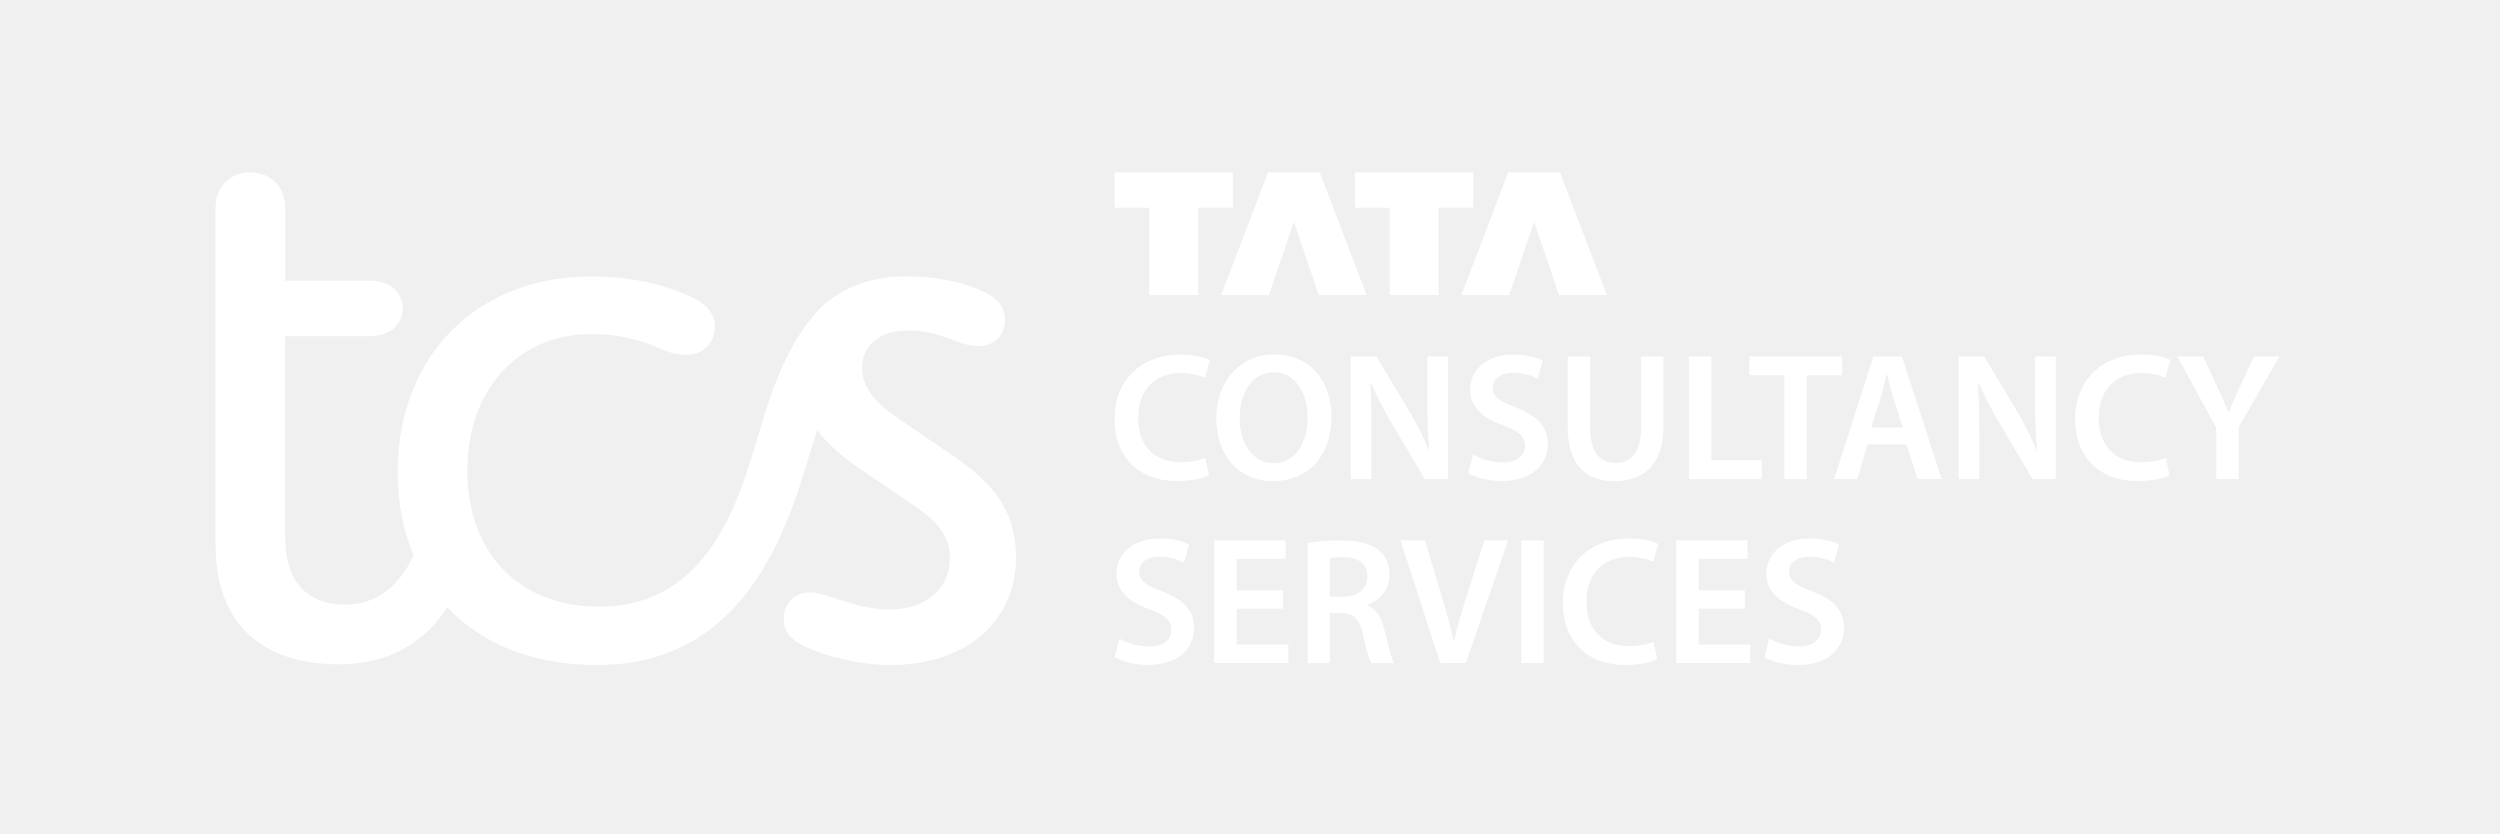
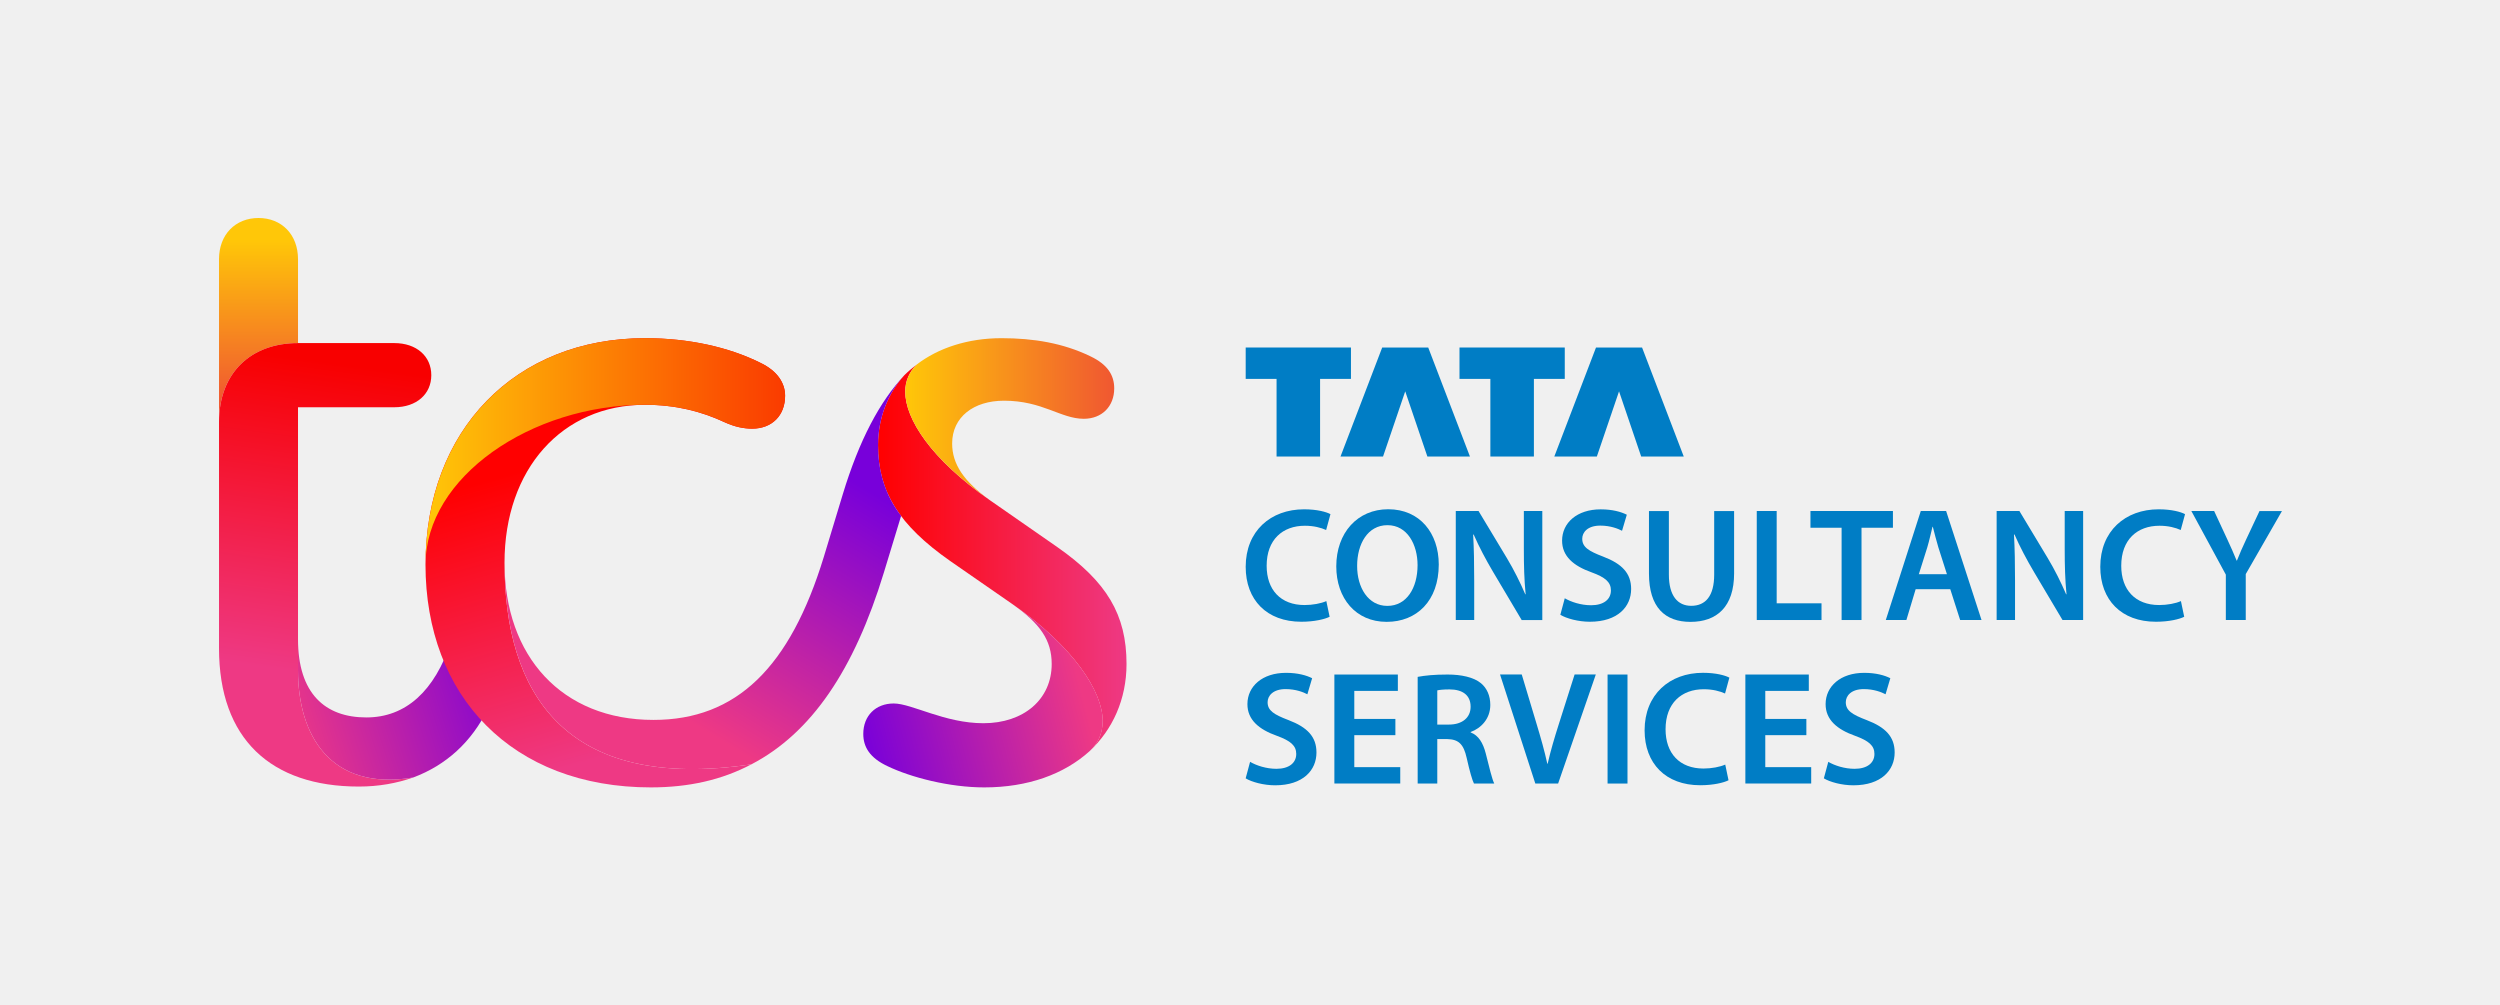
- <svg xmlns="http://www.w3.org/2000/svg" width="174" height="58" viewBox="0 0 174 58" fill="none">
-   <path d="M66.468 31.819L62.327 28.994C60.71 27.854 60.004 26.813 60.004 25.575C60.004 23.989 61.318 23 63.186 23C65.561 23 66.672 24.089 68.085 24.089C69.196 24.089 69.953 23.346 69.953 22.256C69.953 21.464 69.549 20.819 68.488 20.324C66.821 19.532 65.003 19.235 63.033 19.235C60.961 19.235 59.143 19.829 57.831 20.821C57.578 21.018 57.327 21.218 57.073 21.464C55.558 23.05 54.296 25.378 53.285 28.648L52.123 32.413C50.051 39.053 46.769 42.224 41.667 42.224C36.06 42.224 32.526 38.408 32.526 32.761C32.526 27.113 36.06 23.248 41.163 23.248C41.385 23.248 41.601 23.254 41.815 23.266C41.839 23.268 41.866 23.268 41.891 23.27C42.082 23.281 42.271 23.297 42.456 23.317C42.487 23.321 42.518 23.323 42.549 23.328C42.734 23.348 42.915 23.374 43.093 23.403C43.12 23.407 43.147 23.411 43.174 23.415C43.363 23.448 43.548 23.482 43.73 23.523C43.745 23.527 43.76 23.529 43.772 23.531C44.569 23.71 45.31 23.969 46.014 24.291C46.67 24.588 47.226 24.688 47.73 24.688C48.943 24.688 49.75 23.896 49.75 22.706C49.75 21.963 49.295 21.22 48.235 20.725C46.315 19.785 43.84 19.239 41.163 19.239C33.181 19.239 27.677 24.787 27.677 32.863C27.677 34.989 28.063 36.94 28.785 38.658C27.737 40.894 26.134 42.079 24.04 42.079C21.514 42.079 19.847 40.641 19.847 37.371V23.399H25.756C27.12 23.399 28.029 22.607 28.029 21.466C28.029 20.326 27.12 19.534 25.756 19.534H19.849V14.478C19.849 12.992 18.838 12 17.424 12C16.011 12 15 12.992 15 14.478V24.288V37.913C15 43.364 18.182 46.237 23.585 46.237C24.797 46.237 25.908 46.039 26.919 45.691C28.69 45.04 30.111 43.893 31.116 42.252C33.516 44.795 37.078 46.286 41.516 46.286C43.838 46.286 45.86 45.84 47.678 44.899C51.365 43.016 53.993 39.202 55.811 33.356L56.872 29.937C57.58 30.863 58.57 31.749 59.903 32.661L63.691 35.237C65.407 36.426 66.115 37.418 66.115 38.854C66.115 40.983 64.399 42.421 61.922 42.421C59.548 42.421 57.528 41.232 56.417 41.232C55.307 41.232 54.549 41.975 54.549 43.064C54.549 43.856 54.954 44.502 56.015 44.997C57.48 45.691 59.853 46.286 61.974 46.286C64.652 46.286 66.873 45.494 68.44 44.105C69.854 42.816 70.713 40.983 70.713 38.854C70.711 35.883 69.499 33.9 66.468 31.819Z" fill="white" />
-   <path d="M79.989 20.538H83.394V14.457H85.809V12H77.574V14.457H79.989V20.538Z" fill="white" />
-   <path d="M88.32 20.538L90.055 15.432L91.788 20.538H95.118L91.854 12H88.254L84.992 20.538H88.32Z" fill="white" />
-   <path d="M96.716 20.538H100.12V14.457H102.535V12H94.301V14.457H96.716V20.538Z" fill="white" />
-   <path d="M105.039 20.538L106.774 15.432L108.507 20.538H111.837L108.575 12H104.973L101.711 20.538H105.039Z" fill="white" />
-   <path d="M137.713 26.645C138.134 27.612 138.689 28.658 139.242 29.59L141.469 33.345H143.083V24.808H141.641V27.787C141.641 29.092 141.67 30.191 141.782 31.325L141.752 31.333C141.358 30.406 140.864 29.413 140.3 28.473L138.097 24.808H136.316V33.345H137.755V30.292C137.755 28.891 137.734 27.763 137.673 26.653L137.713 26.645Z" fill="white" />
-   <path d="M129.988 30.933H132.697L133.469 33.345H135.141L132.372 24.808H130.39L127.652 33.345H129.263L129.988 30.933ZM130.901 27.646C131.052 27.138 131.181 26.547 131.305 26.047H131.332C131.462 26.542 131.602 27.125 131.763 27.652L132.435 29.757H130.237L130.901 27.646Z" fill="white" />
-   <path d="M104.591 32.187C103.797 32.187 103.033 31.933 102.53 31.642L102.184 32.934C102.649 33.22 103.586 33.479 104.488 33.479C106.688 33.479 107.723 32.288 107.723 30.913C107.723 29.687 107.011 28.94 105.53 28.376C104.392 27.942 103.898 27.632 103.898 26.978C103.898 26.475 104.318 25.951 105.308 25.951C106.109 25.951 106.704 26.194 107.011 26.356L107.384 25.098C106.94 24.873 106.263 24.677 105.339 24.677C103.49 24.677 102.321 25.731 102.321 27.129C102.321 28.352 103.22 29.11 104.63 29.61C105.707 30.002 106.141 30.384 106.141 31.027C106.141 31.721 105.583 32.187 104.591 32.187Z" fill="white" />
-   <path d="M82.206 25.963C82.902 25.963 83.471 26.116 83.867 26.297L84.206 25.055C83.888 24.882 83.166 24.676 82.14 24.676C79.534 24.676 77.574 26.371 77.574 29.178C77.574 31.776 79.222 33.481 81.928 33.481C82.96 33.481 83.772 33.277 84.14 33.092L83.883 31.863C83.473 32.048 82.814 32.173 82.182 32.173C80.307 32.173 79.214 30.981 79.214 29.098C79.214 27.049 80.466 25.963 82.206 25.963Z" fill="white" />
-   <path d="M125.752 33.345V26.119H128.21V24.808H121.758V26.119H124.194V33.345H125.752Z" fill="white" />
-   <path d="M156.888 24.808L155.861 26.995C155.57 27.615 155.335 28.144 155.123 28.69H155.097C154.864 28.113 154.642 27.625 154.353 26.998L153.338 24.808H151.555L154.253 29.791V33.345H155.811V29.749L158.644 24.81H156.888V24.808Z" fill="white" />
-   <path d="M88.713 24.669C86.306 24.669 84.652 26.52 84.652 29.142C84.652 31.642 86.176 33.487 88.588 33.487H88.602C90.938 33.487 92.67 31.851 92.67 28.991C92.665 26.549 91.199 24.669 88.713 24.669ZM88.652 32.237H88.639C87.15 32.237 86.279 30.802 86.284 29.105C86.282 27.402 87.102 25.916 88.657 25.916C90.213 25.916 91.012 27.439 91.012 29.049C91.009 30.834 90.157 32.237 88.652 32.237Z" fill="white" />
-   <path d="M149.062 25.963C149.757 25.963 150.326 26.116 150.723 26.297L151.061 25.055C150.744 24.882 150.022 24.676 148.995 24.676C146.39 24.676 144.43 26.371 144.43 29.178C144.43 31.776 146.078 33.481 148.784 33.481C149.815 33.481 150.628 33.28 150.995 33.092L150.739 31.863C150.329 32.048 149.67 32.173 149.038 32.173C147.162 32.173 146.07 30.981 146.07 29.098C146.07 27.049 147.321 25.963 149.062 25.963Z" fill="white" />
-   <path d="M119.107 24.808H117.549V33.345H122.615V32.037H119.107V24.808Z" fill="white" />
-   <path d="M115.776 29.684V24.809H114.218V29.787C114.218 31.461 113.543 32.231 112.422 32.231C111.366 32.231 110.673 31.456 110.673 29.787V24.809H109.115V29.695C109.115 32.38 110.398 33.489 112.364 33.489C114.424 33.487 115.776 32.313 115.776 29.684Z" fill="white" />
-   <path d="M100.78 24.808H99.339V27.787C99.339 29.092 99.368 30.191 99.479 31.325L99.45 31.333C99.056 30.406 98.561 29.413 97.998 28.473L95.794 24.808H94.014V33.345H95.455V30.292C95.455 28.891 95.434 27.763 95.373 26.656L95.413 26.648C95.834 27.615 96.389 28.661 96.942 29.593L99.169 33.348H100.783V24.808H100.78Z" fill="white" />
-   <path d="M107.441 37.612H105.883V46.15H107.441V37.612Z" fill="white" />
-   <path d="M95.167 42.146V42.112C95.963 41.828 96.704 41.087 96.704 39.996C96.704 39.27 96.439 38.682 95.976 38.296C95.405 37.819 94.421 37.612 93.365 37.612C92.31 37.612 91.611 37.687 91.022 37.795V46.15H92.556V42.668H93.334C94.212 42.689 94.614 43.046 94.857 44.151C95.093 45.205 95.296 45.904 95.426 46.15H97.013C96.844 45.819 96.614 44.847 96.346 43.788C96.135 42.964 95.78 42.379 95.167 42.146ZM93.471 41.532H92.556V38.854C92.712 38.815 93.027 38.778 93.516 38.778C94.516 38.78 95.164 39.212 95.164 40.136C95.164 40.978 94.519 41.532 93.471 41.532Z" fill="white" />
-   <path d="M102.069 41.515C101.738 42.551 101.429 43.594 101.201 44.6H101.175C100.952 43.568 100.661 42.569 100.339 41.492L99.175 37.609H97.477L100.236 46.147H102.021L104.968 37.609H103.309L102.069 41.515Z" fill="white" />
-   <path d="M118.222 42.361H121.436V41.089H118.222V38.894H121.627V37.612H116.664V46.147H121.814V44.866H118.222V42.361Z" fill="white" />
-   <path d="M113.409 38.764C114.105 38.764 114.674 38.917 115.07 39.097L115.409 37.855C115.092 37.683 114.37 37.477 113.343 37.477C110.738 37.477 108.777 39.171 108.777 41.978C108.777 44.576 110.425 46.282 113.132 46.282C114.163 46.282 114.975 46.081 115.343 45.892L115.086 44.664C114.674 44.849 114.018 44.974 113.385 44.974C111.51 44.974 110.417 43.782 110.417 41.899C110.417 39.849 111.669 38.764 113.409 38.764Z" fill="white" />
-   <path d="M80.919 41.176C79.779 40.742 79.287 40.432 79.287 39.778C79.287 39.275 79.708 38.75 80.694 38.75C81.496 38.75 82.091 38.994 82.398 39.156L82.771 37.898C82.326 37.673 81.649 37.477 80.726 37.477C78.877 37.477 77.708 38.531 77.708 39.929C77.708 41.152 78.607 41.91 80.017 42.41C81.094 42.802 81.528 43.183 81.528 43.827C81.528 44.526 80.972 44.992 79.978 44.992C79.184 44.992 78.419 44.738 77.917 44.447L77.57 45.739C78.036 46.025 78.972 46.284 79.874 46.284C82.075 46.284 83.109 45.093 83.109 43.718C83.112 42.487 82.401 41.74 80.919 41.176Z" fill="white" />
-   <path d="M86.072 42.361H89.286V41.089H86.072V38.894H89.479V37.612H84.514V46.147H89.667V44.866H86.072V42.361Z" fill="white" />
-   <path d="M126.148 41.176C125.01 40.742 124.516 40.432 124.516 39.778C124.516 39.275 124.936 38.75 125.923 38.75C126.724 38.75 127.32 38.994 127.626 39.156L127.999 37.898C127.555 37.673 126.878 37.477 125.955 37.477C124.106 37.477 122.936 38.531 122.936 39.929C122.936 41.152 123.836 41.91 125.246 42.41C126.322 42.802 126.756 43.183 126.756 43.827C126.756 44.526 126.201 44.992 125.206 44.992C124.412 44.992 123.648 44.738 123.145 44.447L122.799 45.739C123.264 46.025 124.201 46.284 125.103 46.284C127.304 46.284 128.338 45.093 128.338 43.718C128.341 42.487 127.629 41.74 126.148 41.176Z" fill="white" />
+ <svg xmlns="http://www.w3.org/2000/svg" version="1.1" id="Layer_1" x="0px" y="0px" viewBox="0 0 739.33 297.09" style="enable-background:new 0 0 739.33 297.09;" xml:space="preserve">
+   <style type="text/css">
+ 	.st0{fill:#007DC5;}
+ 	.st1{fill:url(#SVGID_1_);}
+ 	.st2{fill:url(#SVGID_2_);}
+ 	.st3{fill:url(#SVGID_3_);}
+ 	.st4{fill:url(#SVGID_4_);}
+ 	.st5{fill:url(#SVGID_5_);}
+ 	.st6{fill:url(#SVGID_6_);}
+ 	.st7{fill:url(#SVGID_7_);}
+ 	.st8{fill:url(#SVGID_8_);}
+ 	.st9{fill:url(#SVGID_9_);}
+ </style>
+   <g>
+     <g>
+       <polygon class="st0" points="377.52,135.01 390.39,135.01 390.39,112.05 399.52,112.05 399.52,102.77 368.39,102.77     368.39,112.05 377.52,112.05   " />
+       <polygon class="st0" points="409.01,135.01 415.57,115.73 422.12,135.01 434.71,135.01 422.37,102.77 408.76,102.77     396.43,135.01   " />
+       <polygon class="st0" points="440.75,135.01 453.62,135.01 453.62,112.05 462.75,112.05 462.75,102.77 431.62,102.77     431.62,112.05 440.75,112.05   " />
+       <polygon class="st0" points="472.24,135.01 478.8,115.73 485.35,135.01 497.94,135.01 485.61,102.77 471.99,102.77 459.66,135.01       " />
+       <path class="st0" d="M595.75,158.06c1.59,3.65,3.69,7.6,5.78,11.12l8.42,14.18h6.1v-32.24h-5.45v11.25    c0,4.93,0.11,9.08,0.53,13.36l-0.11,0.03c-1.49-3.5-3.36-7.25-5.49-10.8l-8.33-13.84h-6.73v32.24l5.44,0v-11.53    c0-5.29-0.08-9.55-0.31-13.74L595.75,158.06z" />
+       <path class="st0" d="M566.52,174.25h10.24l2.92,9.11h6.32l-10.47-32.24h-7.49l-10.35,32.24h6.09L566.52,174.25z M569.97,161.84    c0.57-1.92,1.06-4.15,1.53-6.04h0.1c0.49,1.87,1.02,4.07,1.63,6.06l2.54,7.95h-8.31L569.97,161.84z" />
+       <path class="st0" d="M470.54,178.99c-3,0-5.89-0.96-7.79-2.06l-1.31,4.88c1.76,1.08,5.3,2.06,8.71,2.06    c8.32,0,12.23-4.5,12.23-9.69c0-4.63-2.69-7.45-8.29-9.58c-4.3-1.64-6.17-2.81-6.17-5.28c0-1.9,1.59-3.88,5.33-3.88    c3.03,0,5.28,0.92,6.44,1.53l1.41-4.75c-1.68-0.85-4.24-1.59-7.73-1.59c-6.99,0-11.41,3.98-11.41,9.26c0,4.62,3.4,7.48,8.73,9.37    c4.07,1.48,5.71,2.92,5.71,5.35C476.4,177.23,474.29,178.99,470.54,178.99z" />
+       <path class="st0" d="M385.9,155.48c2.63,0,4.78,0.58,6.28,1.26l1.28-4.69c-1.2-0.65-3.93-1.43-7.81-1.43    c-9.85,0-17.26,6.4-17.26,17c0,9.81,6.23,16.25,16.46,16.25c3.9,0,6.97-0.77,8.36-1.47l-0.97-4.64c-1.55,0.7-4.04,1.17-6.43,1.17    c-7.09,0-11.22-4.5-11.22-11.61C374.59,159.58,379.32,155.48,385.9,155.48z" />
+       <polygon class="st0" points="550.51,183.36 550.51,156.07 559.8,156.07 559.8,151.12 535.41,151.12 535.41,156.07 544.62,156.07     544.62,183.36   " />
+       <path class="st0" d="M668.21,151.12l-3.88,8.26c-1.1,2.34-1.99,4.34-2.79,6.4h-0.1c-0.88-2.18-1.72-4.02-2.81-6.39l-3.84-8.27    h-6.74l10.2,18.82v13.42h5.89v-13.58l10.71-18.65H668.21z" />
+       <path class="st0" d="M410.53,150.6c-9.1,0-15.35,6.99-15.35,16.89c0,9.44,5.76,16.41,14.88,16.41h0.05    c8.83,0,15.38-6.18,15.38-16.98C425.47,157.7,419.93,150.6,410.53,150.6z M410.3,179.18h-0.05c-5.63,0-8.92-5.42-8.9-11.83    c-0.01-6.43,3.09-12.04,8.97-12.04c5.88,0,8.9,5.75,8.9,11.83C419.21,173.88,415.99,179.18,410.3,179.18z" />
+       <path class="st0" d="M638.63,155.48c2.63,0,4.78,0.58,6.28,1.26l1.28-4.69c-1.2-0.65-3.93-1.43-7.81-1.43    c-9.85,0-17.26,6.4-17.26,17c0,9.81,6.23,16.25,16.46,16.25c3.9,0,6.97-0.76,8.36-1.47l-0.97-4.64c-1.55,0.7-4.04,1.17-6.43,1.17    c-7.09,0-11.22-4.5-11.22-11.61C627.32,159.58,632.05,155.48,638.63,155.48z" />
+       <polygon class="st0" points="525.42,151.12 519.53,151.12 519.53,183.36 538.68,183.36 538.68,178.42 525.42,178.42   " />
+       <path class="st0" d="M512.83,169.54v-18.41h-5.89v18.8c0,6.32-2.55,9.23-6.79,9.23c-3.99,0-6.61-2.93-6.61-9.23v-18.8h-5.89v18.45    c0,10.14,4.85,14.33,12.28,14.33C507.72,183.9,512.83,179.47,512.83,169.54z" />
+       <path class="st0" d="M456.1,151.12h-5.45v11.25c0,4.93,0.11,9.08,0.53,13.36l-0.11,0.03c-1.49-3.5-3.36-7.25-5.49-10.8    l-8.33-13.84h-6.73v32.24l5.45,0v-11.53c0-5.29-0.08-9.55-0.31-13.73l0.15-0.03c1.59,3.65,3.69,7.6,5.78,11.12l8.42,14.18h6.1    V151.12z" />
+       <rect x="475.41" y="199.48" class="st0" width="5.89" height="32.24" />
+       <path class="st0" d="M434.92,216.6v-0.13c3.01-1.07,5.81-3.87,5.81-7.99c0-2.74-1-4.96-2.75-6.42c-2.16-1.8-5.88-2.58-9.87-2.58    c-3.99,0-6.63,0.28-8.86,0.69l0,31.55h5.8v-13.15h2.94c3.32,0.08,4.84,1.43,5.76,5.6c0.89,3.98,1.66,6.62,2.15,7.55h6    c-0.64-1.25-1.51-4.92-2.52-8.92C438.58,219.69,437.24,217.48,434.92,216.6z M428.51,214.28h-3.46v-10.11    c0.59-0.15,1.78-0.29,3.63-0.29c3.78,0.01,6.23,1.64,6.23,5.13C434.91,212.19,432.47,214.28,428.51,214.28z" />
+       <path class="st0" d="M460.97,214.22c-1.25,3.91-2.42,7.85-3.28,11.65h-0.1c-0.84-3.9-1.94-7.67-3.16-11.74l-4.4-14.66h-6.42    l10.43,32.24h6.75l11.14-32.24h-6.27L460.97,214.22z" />
+       <polygon class="st0" points="522.05,217.41 534.2,217.41 534.2,212.61 522.05,212.61 522.05,204.32 534.92,204.32 534.92,199.48     516.16,199.48 516.16,231.71 535.63,231.71 535.63,226.87 522.05,226.87   " />
+       <path class="st0" d="M503.87,203.83c2.63,0,4.78,0.58,6.28,1.26l1.28-4.69c-1.2-0.65-3.93-1.43-7.81-1.43    c-9.85,0-17.26,6.4-17.26,17c0,9.81,6.23,16.25,16.46,16.25c3.9,0,6.97-0.76,8.36-1.47l-0.97-4.64c-1.56,0.7-4.04,1.17-6.43,1.17    c-7.09,0-11.22-4.5-11.22-11.61C492.56,207.93,497.29,203.83,503.87,203.83z" />
+       <path class="st0" d="M381.04,212.95c-4.31-1.64-6.17-2.81-6.17-5.28c0-1.9,1.59-3.88,5.32-3.88c3.03,0,5.28,0.92,6.44,1.53    l1.41-4.75c-1.68-0.85-4.24-1.59-7.73-1.59c-6.99,0-11.41,3.98-11.41,9.26c0,4.62,3.4,7.48,8.73,9.37    c4.07,1.48,5.71,2.92,5.71,5.35c0,2.64-2.1,4.4-5.86,4.4c-3,0-5.89-0.96-7.79-2.06l-1.31,4.88c1.76,1.08,5.3,2.06,8.71,2.06    c8.32,0,12.23-4.5,12.23-9.69C389.33,217.9,386.64,215.08,381.04,212.95z" />
+       <polygon class="st0" points="400.51,217.41 412.66,217.41 412.66,212.61 400.51,212.61 400.51,204.32 413.39,204.32     413.39,199.48 394.62,199.48 394.62,231.71 414.1,231.71 414.1,226.87 400.51,226.87   " />
+       <path class="st0" d="M552.03,212.95c-4.3-1.64-6.17-2.81-6.17-5.28c0-1.9,1.59-3.88,5.32-3.88c3.03,0,5.28,0.92,6.44,1.53    l1.41-4.75c-1.68-0.85-4.24-1.59-7.73-1.59c-6.99,0-11.41,3.98-11.41,9.26c0,4.62,3.4,7.48,8.73,9.37    c4.07,1.48,5.71,2.92,5.71,5.35c0,2.64-2.1,4.4-5.86,4.4c-3,0-5.89-0.96-7.79-2.06l-1.31,4.88c1.76,1.08,5.3,2.06,8.71,2.06    c8.32,0,12.23-4.5,12.23-9.69C560.32,217.9,557.63,215.08,552.03,212.95z" />
+     </g>
+     <g>
+       <linearGradient id="SVGID_1_" gradientUnits="userSpaceOnUse" x1="76.453" y1="70.897" x2="76.453" y2="119.075">
+         <stop offset="0" style="stop-color:#FFC708" />
+         <stop offset="1" style="stop-color:#F05731" />
+         <stop offset="1" style="stop-color:#F05731" />
+       </linearGradient>
+       <path class="st1" d="M64.77,124.82c0-14.6,9.49-23.36,23.36-23.36V76.64c0-7.3-4.87-12.17-11.68-12.17s-11.68,4.87-11.68,12.17    V124.82z" />
+       <linearGradient id="SVGID_2_" gradientUnits="userSpaceOnUse" x1="102.935" y1="107.918" x2="90.336" y2="199.075">
+         <stop offset="0" style="stop-color:#F80000" />
+         <stop offset="1" style="stop-color:#EE3984" />
+       </linearGradient>
+       <path class="st2" d="M106.14,232.61c5.84,0,11.19-0.97,16.06-2.68c-24.58,4.14-34.07-12.65-34.07-31.63v-77.86h28.47    c6.57,0,10.95-3.89,10.95-9.49c0-5.6-4.38-9.49-10.95-9.49H88.13c-13.87,0-23.36,8.76-23.36,23.36v66.91    C64.77,218.5,80.1,232.61,106.14,232.61z" />
+       <linearGradient id="SVGID_3_" gradientUnits="userSpaceOnUse" x1="85.442" y1="215.754" x2="151.403" y2="194.824">
+         <stop offset="0" style="stop-color:#EE3984" />
+         <stop offset="1" style="stop-color:#7800DA" />
+         <stop offset="1" style="stop-color:#7800DA" />
+       </linearGradient>
+       <path class="st3" d="M122.2,229.93c9.73-3.65,17.28-10.46,22.14-20.44l-10.95-19.71c-4.87,14.6-13.38,22.39-25.06,22.39    c-12.17,0-20.2-7.06-20.2-23.12v9.25C88.13,217.28,97.62,234.07,122.2,229.93z" />
+       <linearGradient id="SVGID_4_" gradientUnits="userSpaceOnUse" x1="175.106" y1="133.212" x2="199.207" y2="218.2">
+         <stop offset="0" style="stop-color:#FF0000" />
+         <stop offset="0.999" style="stop-color:#EE3984" />
+         <stop offset="1" style="stop-color:#EE3984" />
+       </linearGradient>
+       <path class="st4" d="M222.2,226.04c-55.48,8.27-73-21.41-73-59.61c0-27.74,17.03-46.72,41.61-46.72c9,0,16.55,1.95,23.36,5.11    c3.16,1.46,5.84,1.95,8.27,1.95c5.84,0,9.73-3.89,9.73-9.73c0-3.65-2.19-7.3-7.3-9.73c-9.25-4.62-21.17-7.3-34.07-7.3    c-38.45,0-64.97,27.25-64.97,66.91c0,38.93,25.55,65.94,66.67,65.94C203.71,232.85,213.44,230.66,222.2,226.04z" />
+       <linearGradient id="SVGID_5_" gradientUnits="userSpaceOnUse" x1="125.848" y1="133.457" x2="232.18" y2="133.457">
+         <stop offset="0" style="stop-color:#FFC708" />
+         <stop offset="1" style="stop-color:#FA3B00" />
+       </linearGradient>
+       <path class="st5" d="M125.85,166.91c0-39.66,26.52-66.91,64.97-66.91c12.9,0,24.82,2.68,34.07,7.3c5.11,2.43,7.3,6.08,7.3,9.73    c0,5.84-3.89,9.73-9.73,9.73c-2.43,0-5.11-0.49-8.27-1.95c-8.27-3.89-16.3-5.11-23.36-5.11    C156.99,119.71,125.85,141.12,125.85,166.91z" />
+       <linearGradient id="SVGID_6_" gradientUnits="userSpaceOnUse" x1="259.675" y1="164.968" x2="333.159" y2="164.968">
+         <stop offset="0" style="stop-color:#FF0000" />
+         <stop offset="1" style="stop-color:#EE3984" />
+       </linearGradient>
+       <path class="st6" d="M271.11,107.79c-2.19,2.19-3.41,4.87-3.41,8.03c0,8.03,7.54,19.95,25.06,32.12l19.95,13.87    c14.6,10.22,20.44,19.95,20.44,34.55c0,10.46-4.14,19.47-10.95,25.79c2.43-2.19,3.89-5.11,3.89-9c0-8.52-8.52-21.9-26.77-34.55    l-18.25-12.65c-15.33-10.71-21.41-20.68-21.41-34.31c0-8.03,2.92-15.33,7.79-20.68C268.68,109.73,269.89,108.76,271.11,107.79z" />
+       <linearGradient id="SVGID_7_" gradientUnits="userSpaceOnUse" x1="318.951" y1="200.435" x2="254.258" y2="217.56">
+         <stop offset="0" style="stop-color:#EE3984" />
+         <stop offset="1" style="stop-color:#7800DA" />
+       </linearGradient>
+       <path class="st7" d="M255.3,217.04c0,3.89,1.95,7.06,7.06,9.49c7.06,3.41,18.49,6.33,28.71,6.33c12.9,0,23.6-3.89,31.15-10.71    c2.43-2.19,3.89-5.11,3.89-9c0-8.52-8.52-21.9-26.77-34.55c8.27,5.84,11.68,10.71,11.68,17.76c0,10.46-8.27,17.52-20.2,17.52    c-11.44,0-21.17-5.84-26.52-5.84C258.95,208.04,255.3,211.69,255.3,217.04z" />
+       <linearGradient id="SVGID_8_" gradientUnits="userSpaceOnUse" x1="267.705" y1="123.968" x2="329.509" y2="123.968">
+         <stop offset="0" style="stop-color:#FFC708" />
+         <stop offset="1" style="stop-color:#F05731" />
+         <stop offset="1" style="stop-color:#F05731" />
+       </linearGradient>
+       <path class="st8" d="M292.77,147.94c-7.79-5.6-11.19-10.71-11.19-16.79c0-7.79,6.33-12.65,15.33-12.65    c11.44,0,16.79,5.35,23.6,5.35c5.35,0,9-3.65,9-9c0-3.89-1.95-7.06-7.06-9.49c-8.03-3.89-16.79-5.35-26.28-5.35    c-9.98,0-18.74,2.92-25.06,7.79c-2.19,2.19-3.41,4.87-3.41,8.03C267.7,123.85,275.25,135.77,292.77,147.94z" />
+       <linearGradient id="SVGID_9_" gradientUnits="userSpaceOnUse" x1="186.689" y1="202.98" x2="231.72" y2="129.408">
+         <stop offset="0" style="stop-color:#EE3984" />
+         <stop offset="1" style="stop-color:#7800DA" />
+       </linearGradient>
+       <path class="st9" d="M149.21,166.43c0,38.2,17.52,67.89,73,59.61c17.76-9.25,30.42-27.98,39.17-56.69l5.11-16.79    c-4.87-6.33-6.81-13.38-6.81-20.93c0-8.03,2.92-15.33,7.79-20.68c-7.3,7.79-13.38,19.22-18.25,35.28l-5.6,18.49    c-9.98,32.61-25.79,48.18-50.37,48.18C166.24,212.9,149.21,194.17,149.21,166.43z" />
+     </g>
+   </g>
</svg>
